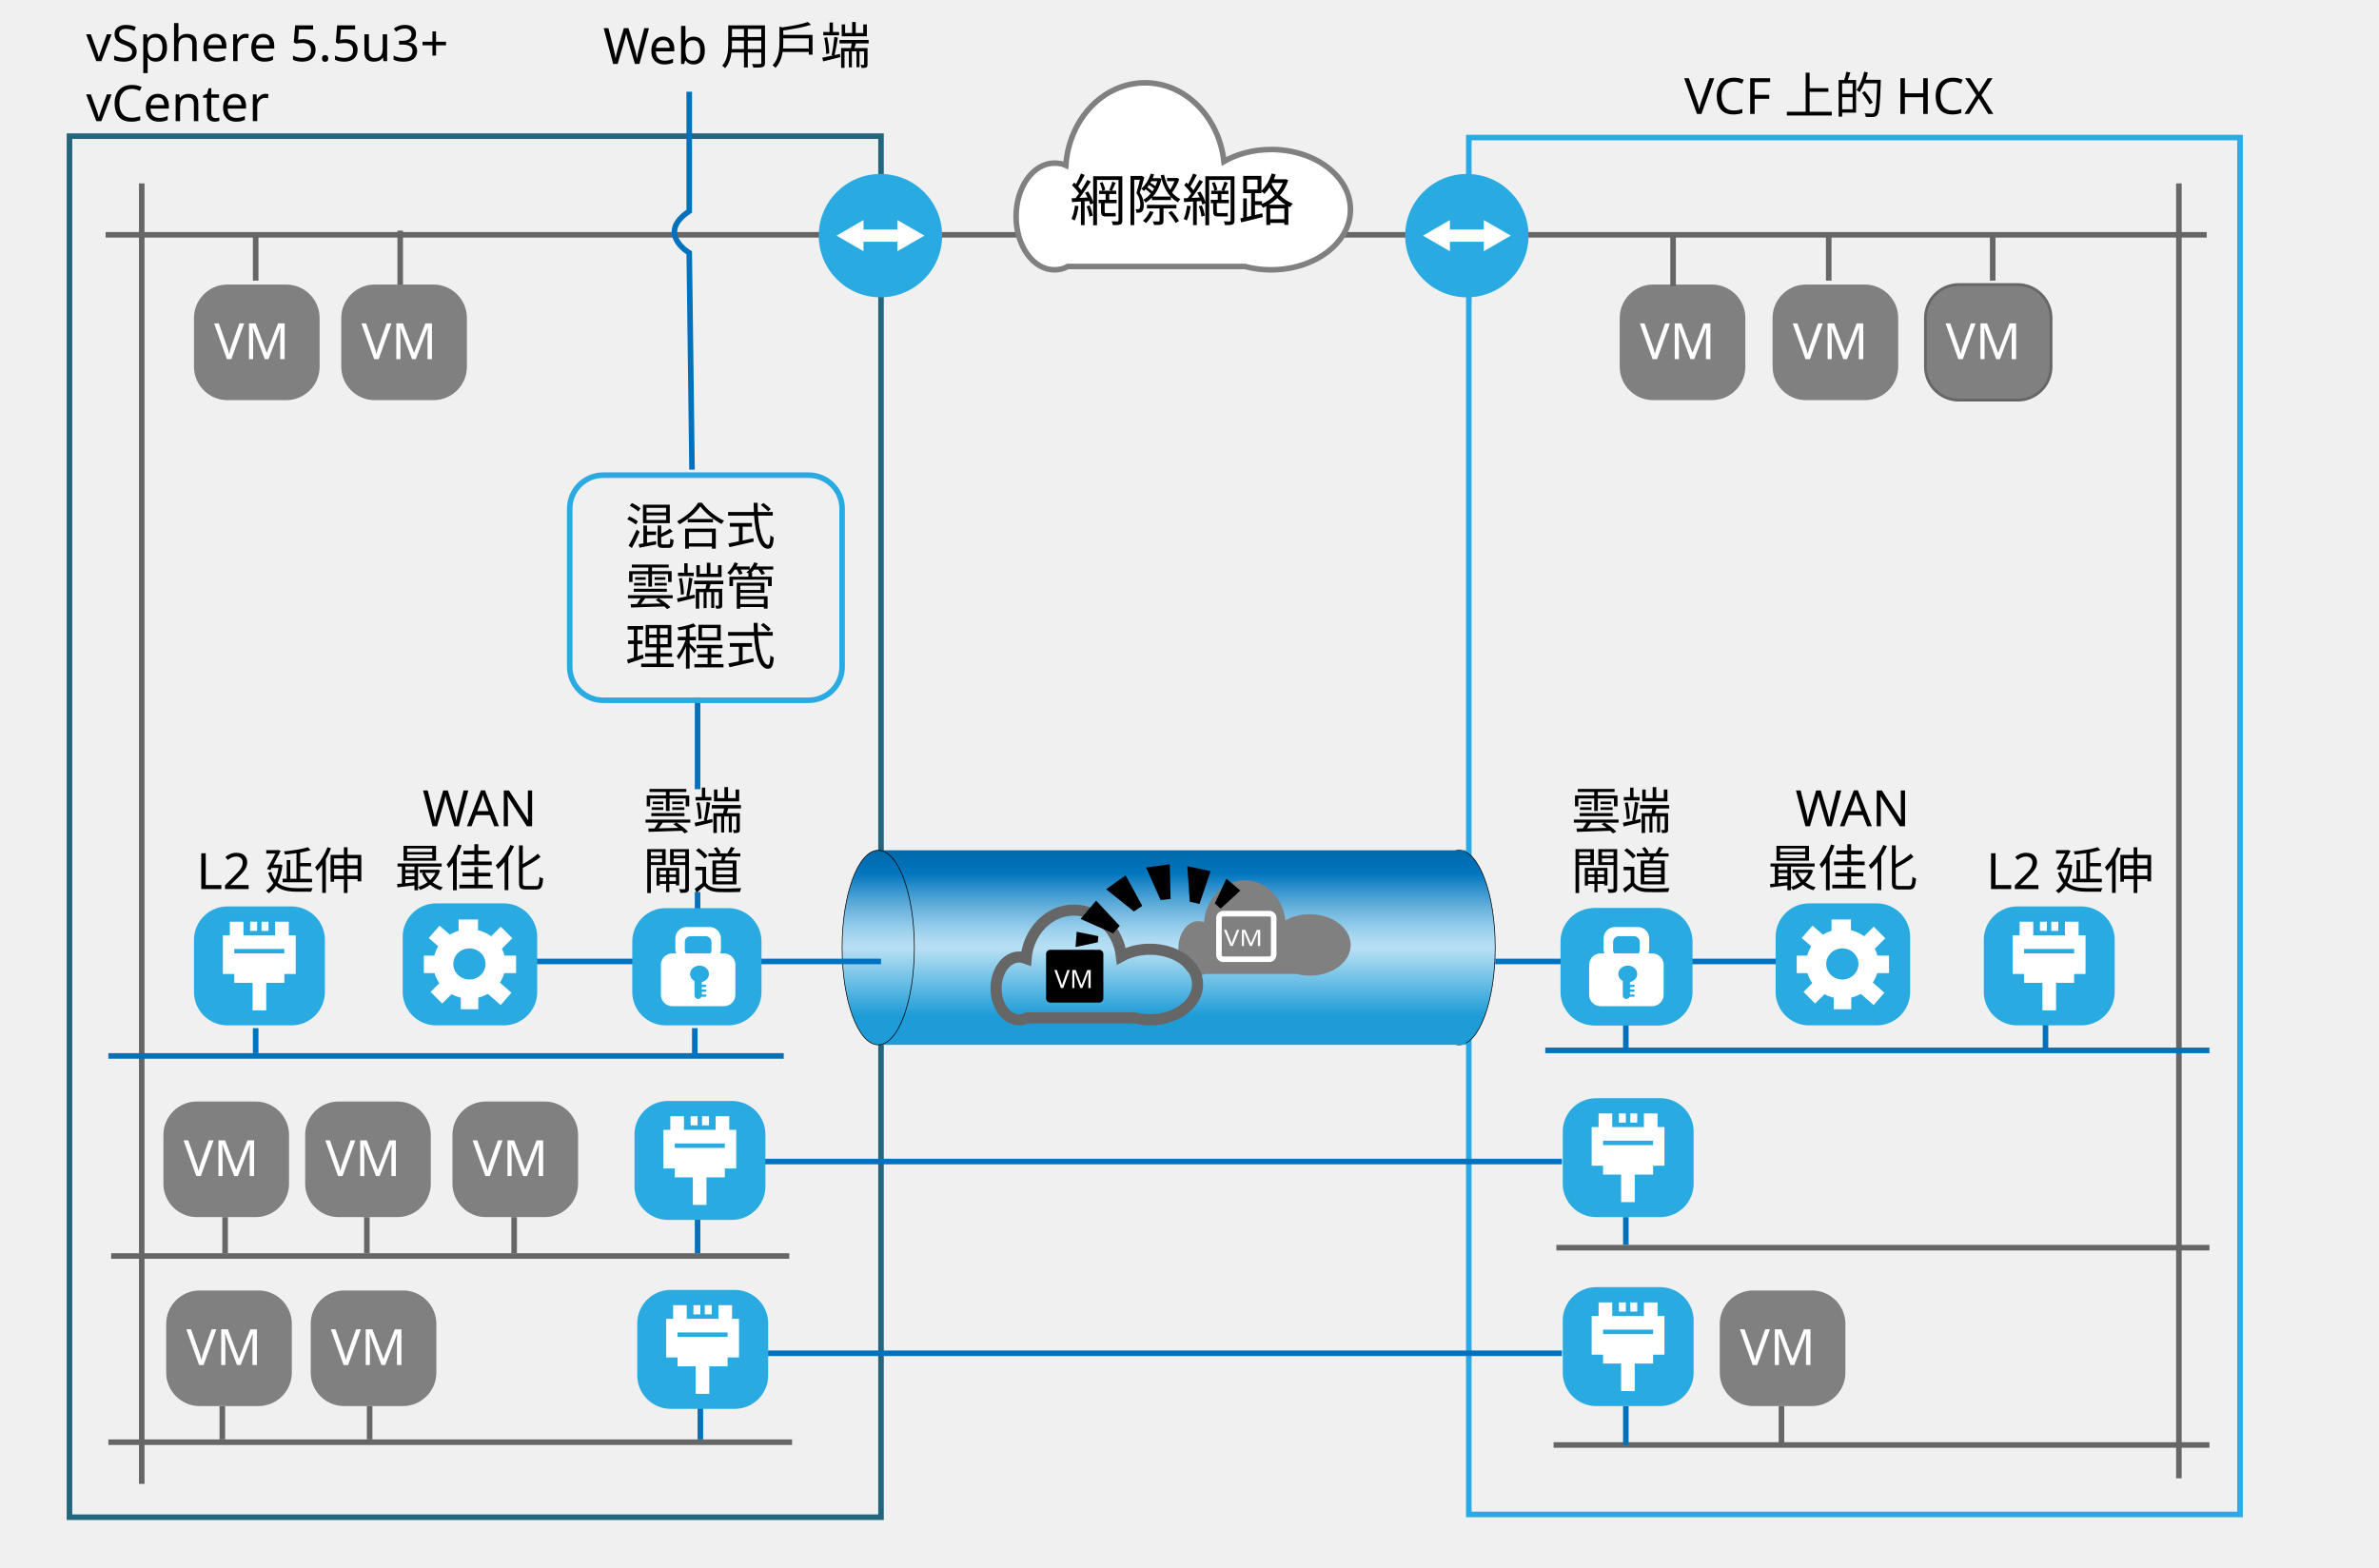
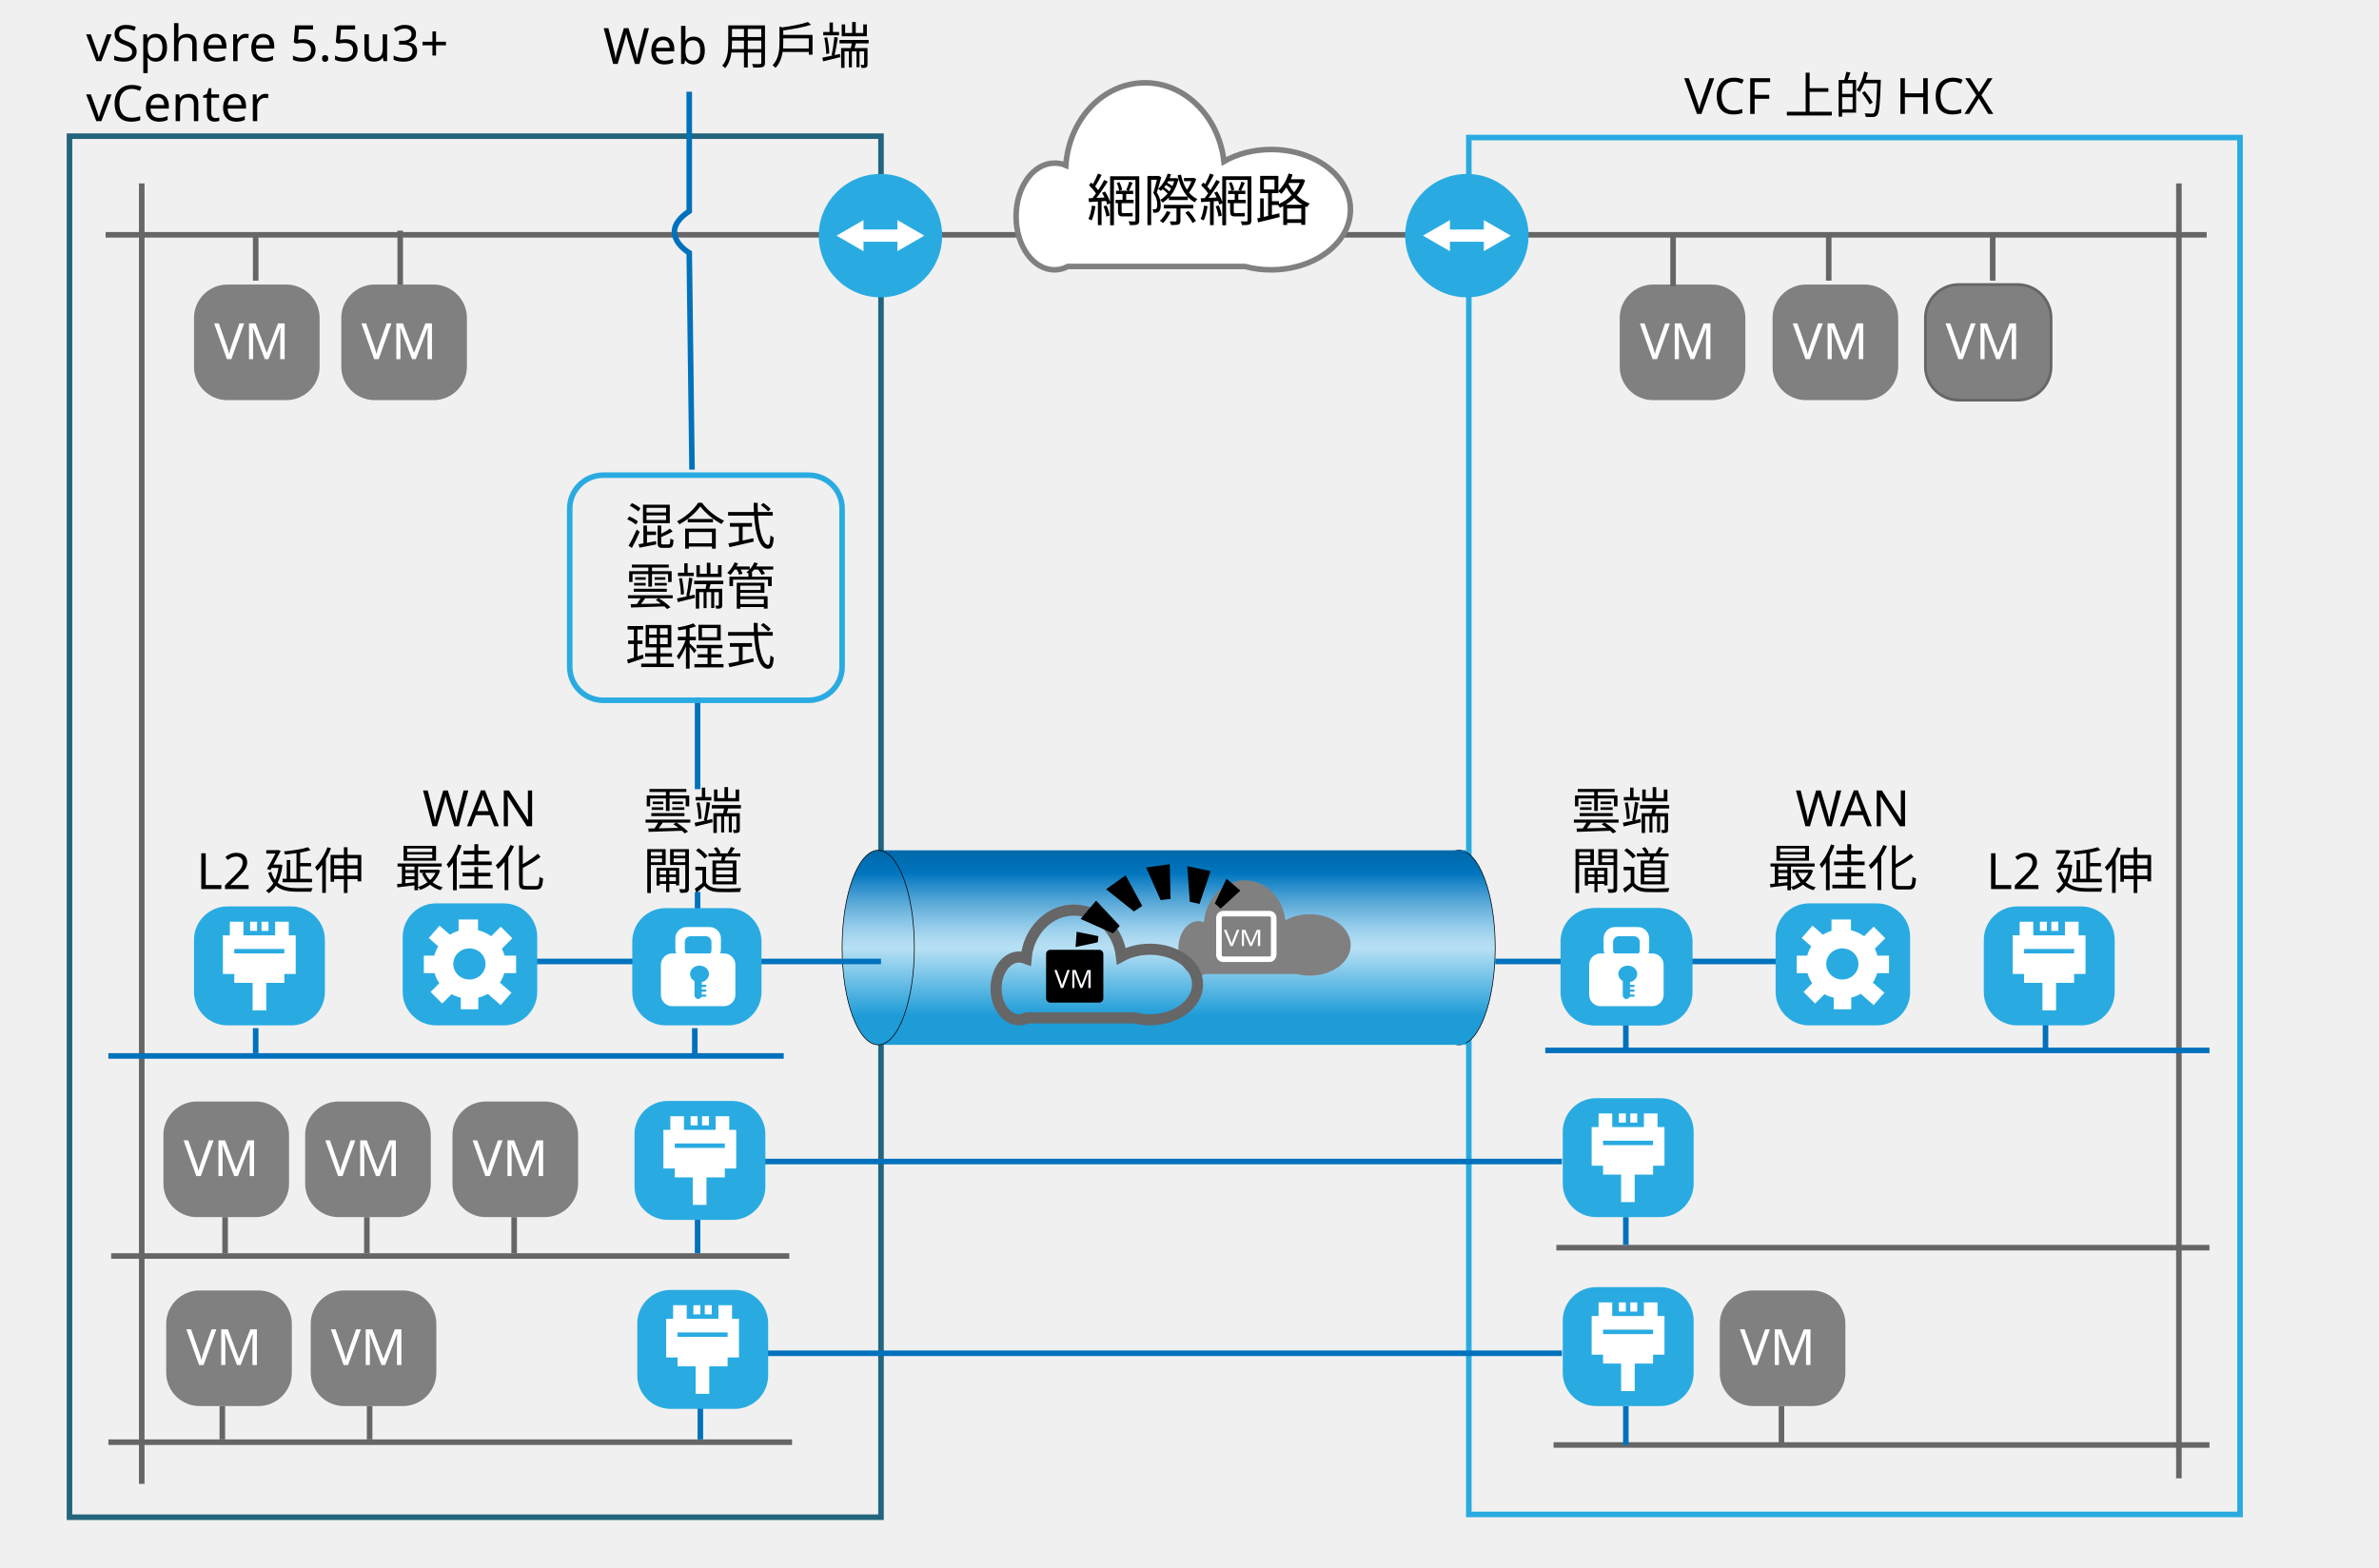
<svg xmlns="http://www.w3.org/2000/svg" version="1.1" x="0px" y="0px" viewBox="0 0 856 564" style="enable-background:new 0 0 856 564;" xml:space="preserve">
  <style type="text/css">
	.st0{fill:none;stroke:#29ABE2;stroke-width:2;stroke-miterlimit:10;}
	.st1{fill:none;stroke:#22657C;stroke-width:2;stroke-miterlimit:10;}
	.st2{font-family:'MyriadPro-Regular';}
	.st3{font-size:18px;}
	.st4{fill:url(#SVGID_1_);stroke:#000000;stroke-width:0.25;stroke-miterlimit:10;}
	.st5{fill:url(#SVGID_2_);}
	.st6{fill:url(#SVGID_3_);stroke:#000000;stroke-width:0.25;stroke-miterlimit:10;}
	.st7{fill:#808080;}
	.st8{fill:none;stroke:#FFFFFF;stroke-width:2;stroke-miterlimit:10;}
	.st9{fill:#FFFFFF;}
	.st10{font-size:8.163px;}
	.st11{fill:none;stroke:#666666;stroke-width:4;stroke-miterlimit:10;}
	.st12{font-size:9.065px;}
	.st13{fill:#808080;stroke:#666666;stroke-miterlimit:10;}
	.st14{fill:none;stroke:#666666;stroke-width:2;stroke-miterlimit:10;}
	.st15{fill:none;stroke:#0071BC;stroke-width:2;stroke-miterlimit:10;}
	.st16{fill:#29ABE2;}
	.st17{fill:#FFFFFF;stroke:#808080;stroke-width:2;stroke-miterlimit:10;}
	.st18{font-size:20.177px;}
</style>
  <g id="right_box">
    <rect x="528.5" y="49.5" class="st0" width="277.5" height="495.5" />
  </g>
  <g id="left_box">
    <rect x="25" y="49" class="st1" width="292" height="497" />
  </g>
  <g id="Layer_23">
    <text transform="matrix(1 0 0 1 31 22)">
      <tspan x="0" y="0" class="st2 st3">vSphere 5.5u3+</tspan>
      <tspan x="0" y="21.6" class="st2 st3">vCenter</tspan>
    </text>
  </g>
  <g id="Layer_24">
    <text transform="matrix(1 0 0 1 217 23)" class="st2 st3">Web 用戶端</text>
  </g>
  <g id="right_HCX_on_VCF">
    <text transform="matrix(1 0 0 1 606 41)" class="st2 st3">VCF 上的 HCX</text>
  </g>
  <g id="middle_bar">
    <g>
      <g>
        <linearGradient id="SVGID_1_" gradientUnits="userSpaceOnUse" x1="525.01" y1="376" x2="525.01" y2="297.721">
          <stop offset="0.133" style="stop-color:#1E9CD7" />
          <stop offset="0.444" style="stop-color:#B7E0F4" />
          <stop offset="0.482" style="stop-color:#AEDAF1" />
          <stop offset="0.544" style="stop-color:#94CCEA" />
          <stop offset="0.624" style="stop-color:#6BB3DD" />
          <stop offset="0.717" style="stop-color:#3292CD" />
          <stop offset="0.79" style="stop-color:#0075BE" />
          <stop offset="0.994" style="stop-color:#005B97" />
        </linearGradient>
        <ellipse class="st4" cx="525" cy="341" rx="13" ry="35" />
        <g>
          <linearGradient id="SVGID_2_" gradientUnits="userSpaceOnUse" x1="421.681" y1="376" x2="421.681" y2="297.721">
            <stop offset="0.133" style="stop-color:#1E9CD7" />
            <stop offset="0.444" style="stop-color:#B7E0F4" />
            <stop offset="0.482" style="stop-color:#AEDAF1" />
            <stop offset="0.544" style="stop-color:#94CCEA" />
            <stop offset="0.624" style="stop-color:#6BB3DD" />
            <stop offset="0.717" style="stop-color:#3292CD" />
            <stop offset="0.79" style="stop-color:#0075BE" />
            <stop offset="0.994" style="stop-color:#005B97" />
          </linearGradient>
          <rect x="316" y="306" class="st5" width="211.4" height="70" />
        </g>
        <linearGradient id="SVGID_3_" gradientUnits="userSpaceOnUse" x1="315.99" y1="376" x2="315.99" y2="297.721">
          <stop offset="0.133" style="stop-color:#1E9CD7" />
          <stop offset="0.444" style="stop-color:#B7E0F4" />
          <stop offset="0.482" style="stop-color:#AEDAF1" />
          <stop offset="0.544" style="stop-color:#94CCEA" />
          <stop offset="0.624" style="stop-color:#6BB3DD" />
          <stop offset="0.717" style="stop-color:#3292CD" />
          <stop offset="0.79" style="stop-color:#0075BE" />
          <stop offset="0.994" style="stop-color:#005B97" />
        </linearGradient>
        <ellipse class="st6" cx="316" cy="341" rx="13" ry="35" />
      </g>
      <g>
        <path class="st7" d="M471.3,329c-3.3,0-6.3,0.8-8.8,2.2c-0.9-8.1-7.1-14.4-14.6-14.4c-7.7,0-14,6.6-14.7,15.1     c-0.7-0.3-1.4-0.4-2.1-0.4c-3.9,0-7.1,4.4-7.1,9.8c0,5.4,3.2,9.8,7.1,9.8c0.9,0,1.7-0.2,2.5-0.6h32.9c1.5,0.4,3.1,0.6,4.8,0.6     c8.1,0,14.7-4.9,14.7-11C486,334,479.4,329,471.3,329z" />
        <g>
          <path class="st8" d="M456.8,345.2h-16.7c-0.8,0-1.5-0.7-1.5-1.5v-13.4c0-0.8,0.7-1.5,1.5-1.5h16.7c0.8,0,1.5,0.7,1.5,1.5v13.4      C458.2,344.5,457.6,345.2,456.8,345.2z" />
          <text transform="matrix(1.1348 0 0 1 440.3848 340.4404)" class="st9 st2 st10">VM</text>
        </g>
      </g>
      <g>
        <path class="st11" d="M413.8,341.6c-3.8,0-7.4,0.9-10.3,2.5c-1.1-9.4-8.3-16.6-17.1-16.6c-9,0-16.4,7.7-17.2,17.4     c-0.8-0.3-1.6-0.5-2.5-0.5c-4.6,0-8.3,5.1-8.3,11.3c0,6.2,3.7,11.3,8.3,11.3c1,0,2-0.3,2.9-0.7h38.5c1.8,0.4,3.7,0.7,5.6,0.7     c9.5,0,17.2-5.7,17.2-12.7C431,347.3,423.3,341.6,413.8,341.6z" />
        <g>
          <path d="M395.5,360.8h-17.6c-0.8,0-1.5-0.7-1.5-1.5v-16c0-0.8,0.7-1.5,1.5-1.5h17.6c0.8,0,1.5,0.7,1.5,1.5v16      C397,360.1,396.3,360.8,395.5,360.8z" />
          <text transform="matrix(1.0229 0 0 1 379.3701 355.5459)" class="st9 st2 st12">VM</text>
        </g>
      </g>
      <g>
        <polygon points="398,320 405,315 411,326 408,328    " />
        <polygon points="388.8,330.7 394.4,324.1 402.9,333.2 400.5,335.9    " />
        <polygon points="387,340.8 387.4,335.3 395.2,336.9 395,339.1    " />
        <polygon points="412.4,312.2 420.9,311 421.2,323.5 417.6,323.9    " />
        <polygon points="427.2,311.7 435.6,313.5 431.6,325.3 428.1,324.5    " />
        <polygon points="441.3,316.2 446.3,320.5 439.2,327 437.1,325.1    " />
      </g>
    </g>
  </g>
  <g id="right_VM_top_3">
    <g>
      <path class="st7" d="M616,144h-21.2c-6.6,0-12-5.4-12-12v-17.6c0-6.6,5.4-12,12-12H616c6.6,0,12,5.4,12,12V132    C628,138.6,622.6,144,616,144z" />
      <text transform="matrix(1 0 0 1 590.0488 129.2397)" class="st9 st2 st3">VM</text>
    </g>
    <g>
      <path class="st7" d="M671,144h-21.2c-6.6,0-12-5.4-12-12v-17.6c0-6.6,5.4-12,12-12H671c6.6,0,12,5.4,12,12V132    C683,138.6,677.6,144,671,144z" />
      <text transform="matrix(1 0 0 1 645.0488 129.2397)" class="st9 st2 st3">VM</text>
    </g>
    <g>
      <path class="st13" d="M726,144h-21.2c-6.6,0-12-5.4-12-12v-17.6c0-6.6,5.4-12,12-12H726c6.6,0,12,5.4,12,12V132    C738,138.6,732.6,144,726,144z" />
      <text transform="matrix(1 0 0 1 700.0488 129.2397)" class="st9 st2 st3">VM</text>
    </g>
  </g>
  <g id="lines_top">
    <line class="st14" x1="38" y1="84.5" x2="794" y2="84.5" />
    <line class="st14" x1="144" y1="83" x2="144" y2="103" />
    <line class="st14" x1="92" y1="85" x2="92" y2="101" />
    <line class="st14" x1="602" y1="85" x2="602" y2="103" />
    <line class="st14" x1="658" y1="85" x2="658" y2="101" />
    <line class="st14" x1="717" y1="85" x2="717" y2="101" />
  </g>
  <g id="line_left">
    <line class="st14" x1="51" y1="66" x2="51" y2="534" />
  </g>
  <g id="line_right">
    <line class="st14" x1="784" y1="66" x2="784" y2="532" />
  </g>
  <g id="lines_bottom">
    <line class="st14" x1="39" y1="519" x2="285" y2="519" />
    <line class="st14" x1="559" y1="520" x2="795" y2="520" />
    <line class="st14" x1="80" y1="506" x2="80" y2="518" />
    <line class="st14" x1="133" y1="506" x2="133" y2="518" />
    <line class="st14" x1="641" y1="506" x2="641" y2="520" />
  </g>
  <g id="lines_row_3">
    <line class="st14" x1="40" y1="452" x2="284" y2="452" />
    <line class="st14" x1="560" y1="449" x2="795" y2="449" />
    <line class="st14" x1="432" y1="615" x2="432" y2="616" />
    <line class="st14" x1="81" y1="438" x2="81" y2="451" />
    <line class="st14" x1="132" y1="438" x2="132" y2="451" />
    <line class="st15" x1="736" y1="368" x2="736" y2="378" />
    <line class="st15" x1="92" y1="370" x2="92" y2="379" />
    <line class="st14" x1="185" y1="438" x2="185" y2="451" />
  </g>
  <g id="lines_row_2">
    <line class="st15" x1="39" y1="380" x2="282" y2="380" />
    <line class="st15" x1="556" y1="378" x2="795" y2="378" />
    <line class="st15" x1="192" y1="346" x2="317" y2="346" />
    <line class="st15" x1="640" y1="346" x2="538" y2="346" />
    <line class="st15" x1="251" y1="251" x2="251" y2="284" />
    <line class="st15" x1="251" y1="321" x2="251" y2="327" />
    <line class="st15" x1="250" y1="370" x2="250" y2="380" />
    <line class="st15" x1="251" y1="438" x2="251" y2="451" />
    <line class="st15" x1="252" y1="506" x2="252" y2="518" />
    <line class="st15" x1="585" y1="368" x2="585" y2="378" />
    <line class="st15" x1="585" y1="438" x2="585" y2="448" />
    <line class="st15" x1="585" y1="506" x2="585" y2="520" />
    <line class="st15" x1="275" y1="418" x2="562" y2="418" />
    <line class="st15" x1="276" y1="487" x2="562" y2="487" />
    <path class="st15" d="M249,169l-1-78c0,0-12-7,0-15V33" />
  </g>
  <g id="right_WAN_opt">
    <g>
      <g>
        <path class="st16" d="M675.3,369h-24.4c-6.6,0-12-5.4-12-12v-19.9c0-6.6,5.4-12,12-12h24.4c6.6,0,12,5.4,12,12V357     C687.3,363.6,681.9,369,675.3,369z" />
        <g>
          <g>
            <g>
              <g>
                <g>
                  <ellipse class="st9" cx="662.9" cy="346.9" rx="13" ry="12.5" />
                  <ellipse class="st16" cx="662.9" cy="346.9" rx="5.8" ry="5.6" />
                </g>
                <rect x="659" y="330.9" class="st9" width="7" height="4.5" />
                <rect x="659.8" y="357.8" class="st9" width="6.3" height="5.4" />
              </g>
              <rect x="674.3" y="343.9" class="st9" width="5.4" height="6.3" />
              <rect x="646.5" y="343.9" class="st9" width="5.4" height="6.3" />
            </g>
            <rect x="649.5" y="334.3" transform="matrix(0.7526 0.6585 -0.6585 0.7526 383.493 -346.1771)" class="st9" width="5.9" height="5.9" />
            <rect x="669.3" y="354" transform="matrix(0.7526 0.6585 -0.6585 0.7526 401.6389 -354.975)" class="st9" width="7.7" height="5.9" />
          </g>
          <rect x="671" y="334.6" transform="matrix(0.7071 0.7071 -0.7071 0.7071 436.3055 -377.5818)" class="st9" width="5.9" height="6.5" />
          <rect x="650.2" y="354" transform="matrix(0.7071 0.7071 -0.7071 0.7071 443.6634 -357.2815)" class="st9" width="5.9" height="5.9" />
        </g>
      </g>
      <text transform="matrix(1 0 0 1 646 297.3335)">
        <tspan x="0" y="0" class="st2 st3">WAN</tspan>
        <tspan x="-10" y="21.6" class="st2 st3">最佳化</tspan>
      </text>
    </g>
  </g>
  <g id="left_WAN_opt">
    <g>
      <g>
        <path class="st16" d="M181.3,369h-24.4c-6.6,0-12-5.4-12-12v-19.9c0-6.6,5.4-12,12-12h24.4c6.6,0,12,5.4,12,12V357     C193.3,363.6,187.9,369,181.3,369z" />
        <g>
          <g>
            <g>
              <g>
                <g>
                  <ellipse class="st9" cx="168.9" cy="346.9" rx="13" ry="12.5" />
                  <ellipse class="st16" cx="168.9" cy="346.9" rx="5.8" ry="5.6" />
                </g>
                <rect x="165" y="330.9" class="st9" width="7" height="4.5" />
                <rect x="165.8" y="357.8" class="st9" width="6.3" height="5.4" />
              </g>
              <rect x="180.3" y="343.9" class="st9" width="5.4" height="6.3" />
              <rect x="152.5" y="343.9" class="st9" width="5.4" height="6.3" />
            </g>
            <rect x="155.5" y="334.3" transform="matrix(0.7526 0.6585 -0.6585 0.7526 261.2628 -20.8723)" class="st9" width="5.9" height="5.9" />
            <rect x="175.3" y="354" transform="matrix(0.7526 0.6585 -0.6585 0.7526 279.413 -29.6751)" class="st9" width="7.7" height="5.9" />
          </g>
          <rect x="177" y="334.6" transform="matrix(0.7071 0.7071 -0.7071 0.7071 291.615 -28.2706)" class="st9" width="5.9" height="6.5" />
          <rect x="156.2" y="354" transform="matrix(0.7071 0.7071 -0.7071 0.7071 298.9741 -7.9707)" class="st9" width="5.9" height="5.9" />
        </g>
      </g>
      <text transform="matrix(1 0 0 1 152 297.3335)">
        <tspan x="0" y="0" class="st2 st3">WAN</tspan>
        <tspan x="-10" y="21.6" class="st2 st3">最佳化</tspan>
      </text>
    </g>
  </g>
  <g id="right_lock_icon">
    <g>
      <path class="st16" d="M597,369h-22.5c-6.6,0-12-5.4-12-12v-18.2c0-6.6,5.4-12,12-12H597c6.6,0,12,5.4,12,12V357    C609,363.6,603.6,369,597,369z" />
      <g>
        <g>
          <path class="st9" d="M590.3,345.7h-8.2c-2.2,0-4.1-1.8-4.1-4.1v-3.9c0-2.2,1.8-4.1,4.1-4.1h8.2c2.2,0,4.1,1.8,4.1,4.1v3.9      C594.4,343.9,592.6,345.7,590.3,345.7z" />
          <path class="st16" d="M588.9,344h-5.4c-1.1,0-2.1-0.9-2.1-2.1v-2.9c0-1.1,0.9-2.1,2.1-2.1h5.4c1.1,0,2.1,0.9,2.1,2.1v2.9      C591,343.1,590,344,588.9,344z" />
          <path class="st9" d="M595.5,362.1h-18.6c-2.2,0-4.1-1.8-4.1-4.1v-10.8c0-2.2,1.8-4.1,4.1-4.1h18.6c2.2,0,4.1,1.8,4.1,4.1V358      C599.6,360.3,597.7,362.1,595.5,362.1z" />
        </g>
        <g>
          <ellipse class="st16" cx="586.7" cy="350.5" rx="3.4" ry="3" />
          <path class="st16" d="M586.2,359.5L586.2,359.5c-0.7,0-1.3-0.6-1.3-1.3v-6c0-0.7,0.6-1.3,1.3-1.3l0,0c0.7,0,1.3,0.6,1.3,1.3v6      C587.5,358.9,586.9,359.5,586.2,359.5z" />
          <path class="st16" d="M588.8,355.2h-1.7c-0.2,0-0.4-0.2-0.4-0.4l0,0c0-0.2,0.2-0.4,0.4-0.4h1.7c0.2,0,0.4,0.2,0.4,0.4l0,0      C589.2,355,589,355.2,588.8,355.2z" />
          <path class="st16" d="M588.8,356.9h-1.7c-0.2,0-0.4-0.2-0.4-0.4l0,0c0-0.2,0.2-0.4,0.4-0.4h1.7c0.2,0,0.4,0.2,0.4,0.4l0,0      C589.2,356.7,589,356.9,588.8,356.9z" />
          <path class="st16" d="M588.8,358.7h-1.7c-0.2,0-0.4-0.2-0.4-0.4l0,0c0-0.2,0.2-0.4,0.4-0.4h1.7c0.2,0,0.4,0.2,0.4,0.4l0,0      C589.2,358.5,589,358.7,588.8,358.7z" />
        </g>
      </g>
    </g>
    <g>
      <g>
        <path class="st16" d="M596,369h-22.5c-6.6,0-12-5.4-12-12v-18.2c0-6.6,5.4-12,12-12H596c6.6,0,12,5.4,12,12V357     C608,363.6,602.6,369,596,369z" />
        <g>
          <g>
            <path class="st9" d="M589.3,345.7h-8.2c-2.2,0-4.1-1.8-4.1-4.1v-3.9c0-2.2,1.8-4.1,4.1-4.1h8.2c2.2,0,4.1,1.8,4.1,4.1v3.9       C593.4,343.9,591.6,345.7,589.3,345.7z" />
            <path class="st16" d="M587.9,344h-5.4c-1.1,0-2.1-0.9-2.1-2.1v-2.9c0-1.1,0.9-2.1,2.1-2.1h5.4c1.1,0,2.1,0.9,2.1,2.1v2.9       C590,343.1,589,344,587.9,344z" />
            <path class="st9" d="M594.5,362.1h-18.6c-2.2,0-4.1-1.8-4.1-4.1v-10.8c0-2.2,1.8-4.1,4.1-4.1h18.6c2.2,0,4.1,1.8,4.1,4.1V358       C598.6,360.3,596.7,362.1,594.5,362.1z" />
          </g>
          <g>
            <ellipse class="st16" cx="585.7" cy="350.5" rx="3.4" ry="3" />
            <path class="st16" d="M585.2,359.5L585.2,359.5c-0.7,0-1.3-0.6-1.3-1.3v-6c0-0.7,0.6-1.3,1.3-1.3l0,0c0.7,0,1.3,0.6,1.3,1.3v6       C586.5,358.9,585.9,359.5,585.2,359.5z" />
            <path class="st16" d="M587.8,355.2h-1.7c-0.2,0-0.4-0.2-0.4-0.4l0,0c0-0.2,0.2-0.4,0.4-0.4h1.7c0.2,0,0.4,0.2,0.4,0.4l0,0       C588.2,355,588,355.2,587.8,355.2z" />
            <path class="st16" d="M587.8,356.9h-1.7c-0.2,0-0.4-0.2-0.4-0.4l0,0c0-0.2,0.2-0.4,0.4-0.4h1.7c0.2,0,0.4,0.2,0.4,0.4l0,0       C588.2,356.7,588,356.9,587.8,356.9z" />
            <path class="st16" d="M587.8,358.7h-1.7c-0.2,0-0.4-0.2-0.4-0.4l0,0c0-0.2,0.2-0.4,0.4-0.4h1.7c0.2,0,0.4,0.2,0.4,0.4l0,0       C588.2,358.5,588,358.7,587.8,358.7z" />
          </g>
        </g>
      </g>
      <text transform="matrix(1 0 0 1 555.333 298.3335)">
        <tspan x="10" y="0" class="st2 st3">雲端</tspan>
        <tspan x="10" y="21.6" class="st2 st3">閘道</tspan>
      </text>
    </g>
  </g>
  <g id="left_lock">
    <g>
      <g>
        <path class="st16" d="M262,369h-22.5c-6.6,0-12-5.4-12-12v-18.2c0-6.6,5.4-12,12-12H262c6.6,0,12,5.4,12,12V357     C274,363.6,268.6,369,262,369z" />
        <g>
          <g>
            <path class="st9" d="M255.3,345.7h-8.2c-2.2,0-4.1-1.8-4.1-4.1v-3.9c0-2.2,1.8-4.1,4.1-4.1h8.2c2.2,0,4.1,1.8,4.1,4.1v3.9       C259.4,343.9,257.6,345.7,255.3,345.7z" />
            <path class="st16" d="M253.9,344h-5.4c-1.1,0-2.1-0.9-2.1-2.1v-2.9c0-1.1,0.9-2.1,2.1-2.1h5.4c1.1,0,2.1,0.9,2.1,2.1v2.9       C256,343.1,255,344,253.9,344z" />
            <path class="st9" d="M260.5,362.1h-18.6c-2.2,0-4.1-1.8-4.1-4.1v-10.8c0-2.2,1.8-4.1,4.1-4.1h18.6c2.2,0,4.1,1.8,4.1,4.1V358       C264.6,360.3,262.7,362.1,260.5,362.1z" />
          </g>
          <g>
            <ellipse class="st16" cx="251.7" cy="350.5" rx="3.4" ry="3" />
            <path class="st16" d="M251.2,359.5L251.2,359.5c-0.7,0-1.3-0.6-1.3-1.3v-6c0-0.7,0.6-1.3,1.3-1.3l0,0c0.7,0,1.3,0.6,1.3,1.3v6       C252.5,358.9,251.9,359.5,251.2,359.5z" />
            <path class="st16" d="M253.8,355.2h-1.7c-0.2,0-0.4-0.2-0.4-0.4l0,0c0-0.2,0.2-0.4,0.4-0.4h1.7c0.2,0,0.4,0.2,0.4,0.4l0,0       C254.2,355,254,355.2,253.8,355.2z" />
            <path class="st16" d="M253.8,356.9h-1.7c-0.2,0-0.4-0.2-0.4-0.4l0,0c0-0.2,0.2-0.4,0.4-0.4h1.7c0.2,0,0.4,0.2,0.4,0.4l0,0       C254.2,356.7,254,356.9,253.8,356.9z" />
            <path class="st16" d="M253.8,358.7h-1.7c-0.2,0-0.4-0.2-0.4-0.4l0,0c0-0.2,0.2-0.4,0.4-0.4h1.7c0.2,0,0.4,0.2,0.4,0.4l0,0       C254.2,358.5,254,358.7,253.8,358.7z" />
          </g>
        </g>
      </g>
      <text transform="matrix(1 0 0 1 221.333 298.3335)">
        <tspan x="10" y="0" class="st2 st3">雲端</tspan>
        <tspan x="10" y="21.6" class="st2 st3">閘道</tspan>
      </text>
    </g>
  </g>
  <g id="right_concentrator_1">
    <g>
      <g>
        <path class="st16" d="M748.9,369h-23.1c-6.6,0-12-5.4-12-12v-18.8c0-6.6,5.4-12,12-12h23.1c6.6,0,12,5.4,12,12V357     C760.9,363.6,755.5,369,748.9,369z" />
        <g>
          <rect x="724.2" y="336.6" class="st9" width="26.2" height="13.9" />
          <rect x="728.3" y="347.2" class="st9" width="18" height="6.5" />
          <rect x="728.3" y="341.5" class="st16" width="18" height="1.6" />
          <rect x="734.9" y="352.1" class="st9" width="4.9" height="11.5" />
          <rect x="726.7" y="331.7" class="st9" width="4.9" height="9" />
          <rect x="734" y="331.7" class="st9" width="2.5" height="3.3" />
          <rect x="738.1" y="331.7" class="st9" width="2.5" height="3.3" />
          <rect x="743" y="331.7" class="st9" width="4.9" height="9" />
        </g>
      </g>
      <text transform="matrix(1 0 0 1 714.667 319.9336)" class="st2 st3">L2 延伸</text>
    </g>
  </g>
  <g id="left_L2_ext">
    <g>
      <g>
        <path class="st16" d="M104.9,369H81.8c-6.6,0-12-5.4-12-12v-18.8c0-6.6,5.4-12,12-12h23.1c6.6,0,12,5.4,12,12V357     C116.9,363.6,111.5,369,104.9,369z" />
        <g>
          <rect x="80.2" y="336.6" class="st9" width="26.2" height="13.9" />
          <rect x="84.3" y="347.2" class="st9" width="18" height="6.5" />
          <rect x="84.3" y="341.5" class="st16" width="18" height="1.6" />
          <rect x="90.9" y="352.1" class="st9" width="4.9" height="11.5" />
          <rect x="82.7" y="331.7" class="st9" width="4.9" height="9" />
          <rect x="90" y="331.7" class="st9" width="2.5" height="3.3" />
          <rect x="94.1" y="331.7" class="st9" width="2.5" height="3.3" />
          <rect x="99" y="331.7" class="st9" width="4.9" height="9" />
        </g>
      </g>
      <text transform="matrix(1 0 0 1 70.667 319.9336)" class="st2 st3">L2 延伸</text>
    </g>
  </g>
  <g id="right_concentrator_2">
    <g>
      <path class="st16" d="M597.4,438h-23.1c-6.6,0-12-5.4-12-12v-18.8c0-6.6,5.4-12,12-12h23.1c6.6,0,12,5.4,12,12V426    C609.4,432.6,604,438,597.4,438z" />
      <g>
        <rect x="572.7" y="405.6" class="st9" width="26.2" height="13.9" />
        <rect x="576.8" y="416.2" class="st9" width="18" height="6.5" />
        <rect x="576.8" y="410.5" class="st16" width="18" height="1.6" />
        <rect x="583.3" y="421.1" class="st9" width="4.9" height="11.5" />
        <rect x="575.2" y="400.7" class="st9" width="4.9" height="9" />
        <rect x="582.5" y="400.7" class="st9" width="2.5" height="3.3" />
        <rect x="586.6" y="400.7" class="st9" width="2.5" height="3.3" />
        <rect x="591.5" y="400.7" class="st9" width="4.9" height="9" />
      </g>
    </g>
  </g>
  <g id="left_concentrator_2">
    <g>
      <path class="st16" d="M263.4,439h-23.1c-6.6,0-12-5.4-12-12v-18.8c0-6.6,5.4-12,12-12h23.1c6.6,0,12,5.4,12,12V427    C275.4,433.6,270,439,263.4,439z" />
      <g>
        <rect x="238.7" y="406.6" class="st9" width="26.2" height="13.9" />
        <rect x="242.8" y="417.2" class="st9" width="18" height="6.5" />
        <rect x="242.8" y="411.5" class="st16" width="18" height="1.6" />
        <rect x="249.3" y="422.1" class="st9" width="4.9" height="11.5" />
        <rect x="241.2" y="401.7" class="st9" width="4.9" height="9" />
        <rect x="248.5" y="401.7" class="st9" width="2.5" height="3.3" />
        <rect x="252.6" y="401.7" class="st9" width="2.5" height="3.3" />
        <rect x="257.5" y="401.7" class="st9" width="4.9" height="9" />
      </g>
    </g>
  </g>
  <g id="right_concentrator_3">
    <g>
      <path class="st16" d="M597.4,506h-23.1c-6.6,0-12-5.4-12-12v-18.8c0-6.6,5.4-12,12-12h23.1c6.6,0,12,5.4,12,12V494    C609.4,500.6,604,506,597.4,506z" />
      <g>
        <rect x="572.7" y="473.6" class="st9" width="26.2" height="13.9" />
        <rect x="576.8" y="484.2" class="st9" width="18" height="6.5" />
        <rect x="576.8" y="478.5" class="st16" width="18" height="1.6" />
        <rect x="583.3" y="489.1" class="st9" width="4.9" height="11.5" />
        <rect x="575.2" y="468.7" class="st9" width="4.9" height="9" />
        <rect x="582.5" y="468.7" class="st9" width="2.5" height="3.3" />
        <rect x="586.6" y="468.7" class="st9" width="2.5" height="3.3" />
        <rect x="591.5" y="468.7" class="st9" width="4.9" height="9" />
      </g>
    </g>
  </g>
  <g id="left_concentrator_bottom">
    <g>
      <path class="st16" d="M264.4,507h-23.1c-6.6,0-12-5.4-12-12v-18.8c0-6.6,5.4-12,12-12h23.1c6.6,0,12,5.4,12,12V495    C276.4,501.6,271,507,264.4,507z" />
      <g>
        <rect x="239.7" y="474.6" class="st9" width="26.2" height="13.9" />
        <rect x="243.8" y="485.2" class="st9" width="18" height="6.5" />
        <rect x="243.8" y="479.5" class="st16" width="18" height="1.6" />
        <rect x="250.3" y="490.1" class="st9" width="4.9" height="11.5" />
        <rect x="242.2" y="469.7" class="st9" width="4.9" height="9" />
        <rect x="249.5" y="469.7" class="st9" width="2.5" height="3.3" />
        <rect x="253.6" y="469.7" class="st9" width="2.5" height="3.3" />
        <rect x="258.5" y="469.7" class="st9" width="4.9" height="9" />
      </g>
    </g>
  </g>
  <g id="right_VM_bottom">
    <g>
      <path class="st7" d="M652,506h-21.2c-6.6,0-12-5.4-12-12v-17.6c0-6.6,5.4-12,12-12H652c6.6,0,12,5.4,12,12V494    C664,500.6,658.6,506,652,506z" />
      <text transform="matrix(1 0 0 1 626.0488 491.2397)" class="st9 st2 st3">VM</text>
    </g>
  </g>
  <g id="left_VM_bottom">
    <g>
      <path class="st7" d="M145,506h-21.2c-6.6,0-12-5.4-12-12v-17.6c0-6.6,5.4-12,12-12H145c6.6,0,12,5.4,12,12V494    C157,500.6,151.6,506,145,506z" />
      <text transform="matrix(1 0 0 1 119.0488 491.2397)" class="st9 st2 st3">VM</text>
    </g>
    <g>
      <path class="st7" d="M93,506H71.8c-6.6,0-12-5.4-12-12v-17.6c0-6.6,5.4-12,12-12H93c6.6,0,12,5.4,12,12V494    C105,500.6,99.6,506,93,506z" />
      <text transform="matrix(1 0 0 1 67.0488 491.2397)" class="st9 st2 st3">VM</text>
    </g>
  </g>
  <g id="left_VM_middle_3">
    <g>
      <path class="st7" d="M196,438h-21.2c-6.6,0-12-5.4-12-12v-17.6c0-6.6,5.4-12,12-12H196c6.6,0,12,5.4,12,12V426    C208,432.6,202.6,438,196,438z" />
      <text transform="matrix(1 0 0 1 170.0488 423.2397)" class="st9 st2 st3">VM</text>
    </g>
    <g>
      <path class="st7" d="M143,438h-21.2c-6.6,0-12-5.4-12-12v-17.6c0-6.6,5.4-12,12-12H143c6.6,0,12,5.4,12,12V426    C155,432.6,149.6,438,143,438z" />
      <text transform="matrix(1 0 0 1 117.0488 423.2397)" class="st9 st2 st3">VM</text>
    </g>
    <g>
      <path class="st7" d="M92,438H70.8c-6.6,0-12-5.4-12-12v-17.6c0-6.6,5.4-12,12-12H92c6.6,0,12,5.4,12,12V426    C104,432.6,98.6,438,92,438z" />
      <text transform="matrix(1 0 0 1 66.0488 423.2397)" class="st9 st2 st3">VM</text>
    </g>
  </g>
  <g id="arrow_icon">
    <g>
      <circle class="st16" cx="527.8" cy="84.8" r="22.2" />
      <g>
        <polygon class="st9" points="521.7,90.4 512,84.8 521.7,79.2    " />
        <polygon class="st9" points="533.9,90.4 533.9,79.2 543.6,84.8    " />
        <rect x="520.6" y="82.6" class="st9" width="14.2" height="4.4" />
      </g>
    </g>
    <g>
      <circle class="st16" cx="316.8" cy="84.8" r="22.2" />
      <g>
        <polygon class="st9" points="310.7,90.4 301,84.8 310.7,79.2    " />
        <polygon class="st9" points="322.9,90.4 322.9,79.2 332.6,84.8    " />
        <rect x="309.6" y="82.6" class="st9" width="14.2" height="4.4" />
      </g>
    </g>
  </g>
  <g id="left_hybrid_cloud_mngr">
    <g>
      <text transform="matrix(1 0 0 1 225 196)">
        <tspan x="0" y="0" class="st2 st3">混合式</tspan>
        <tspan x="0" y="21.6" class="st2 st3">雲端管</tspan>
        <tspan x="0" y="43.2" class="st2 st3">理程式</tspan>
      </text>
      <path class="st0" d="M291,252h-74c-6.6,0-12-5.4-12-12v-57c0-6.6,5.4-12,12-12h74c6.6,0,12,5.4,12,12v57    C303,246.6,297.6,252,291,252z" />
    </g>
  </g>
  <g id="left_VM_top2">
    <g>
      <path class="st7" d="M156,144h-21.2c-6.6,0-12-5.4-12-12v-17.6c0-6.6,5.4-12,12-12H156c6.6,0,12,5.4,12,12V132    C168,138.6,162.6,144,156,144z" />
      <text transform="matrix(1 0 0 1 130.0488 129.2397)" class="st9 st2 st3">VM</text>
    </g>
    <g>
      <path class="st7" d="M103,144H81.8c-6.6,0-12-5.4-12-12v-17.6c0-6.6,5.4-12,12-12H103c6.6,0,12,5.4,12,12V132    C115,138.6,109.6,144,103,144z" />
      <text transform="matrix(1 0 0 1 77.0488 129.2397)" class="st9 st2 st3">VM</text>
    </g>
  </g>
  <g id="cloud">
    <g>
      <path class="st17" d="M457.4,53.8c-6.4,0-12.3,1.6-17,4.3c-1.8-15.9-13.8-28.3-28.4-28.3c-15,0-27.3,13-28.5,29.7    c-1.3-0.6-2.7-0.8-4.1-0.8c-7.6,0-13.8,8.6-13.8,19.2c0,10.6,6.2,19.2,13.8,19.2c1.7,0,3.3-0.4,4.8-1.2H448    c2.9,0.8,6.1,1.2,9.3,1.2c15.8,0,28.6-9.7,28.6-21.6C486,63.5,473.2,53.8,457.4,53.8z" />
-       <text transform="matrix(1 0 0 1 385 79.3945)" class="st2 st18">網際網路</text>
+       <text transform="matrix(1 0 0 1 391.0942 79.3945)" class="st2 st18">網際網路</text>
    </g>
  </g>
</svg>
